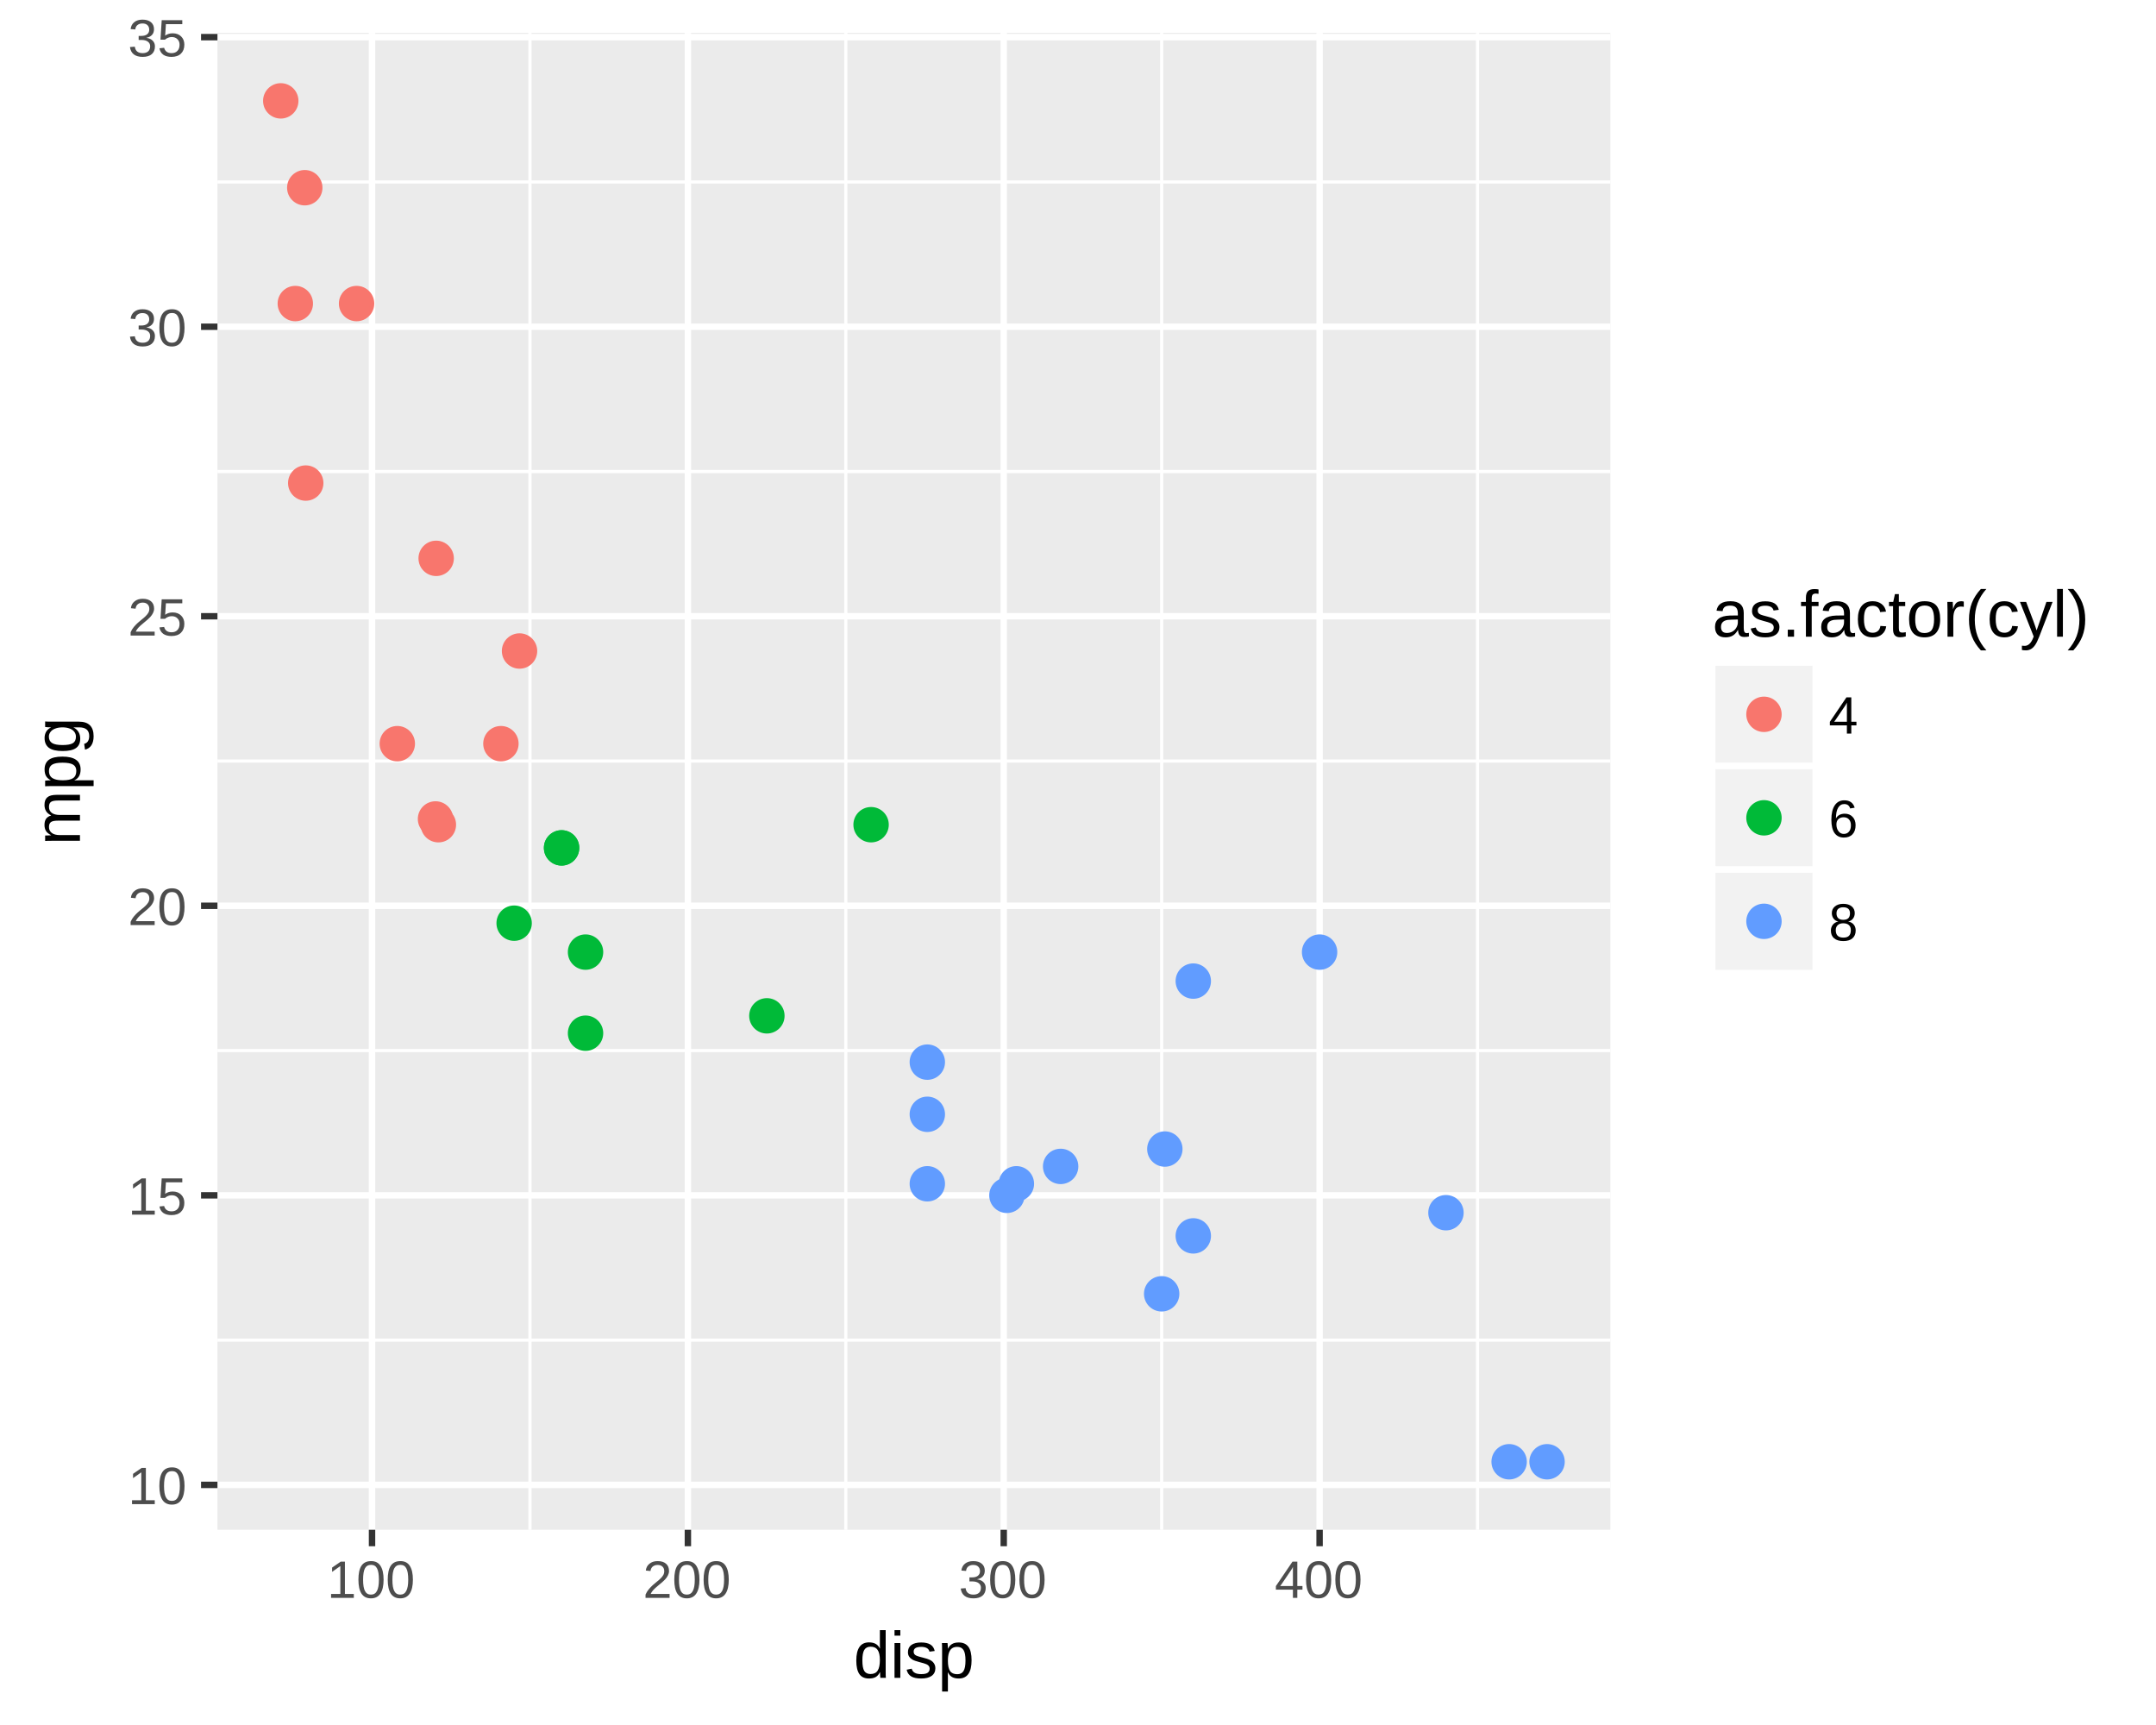
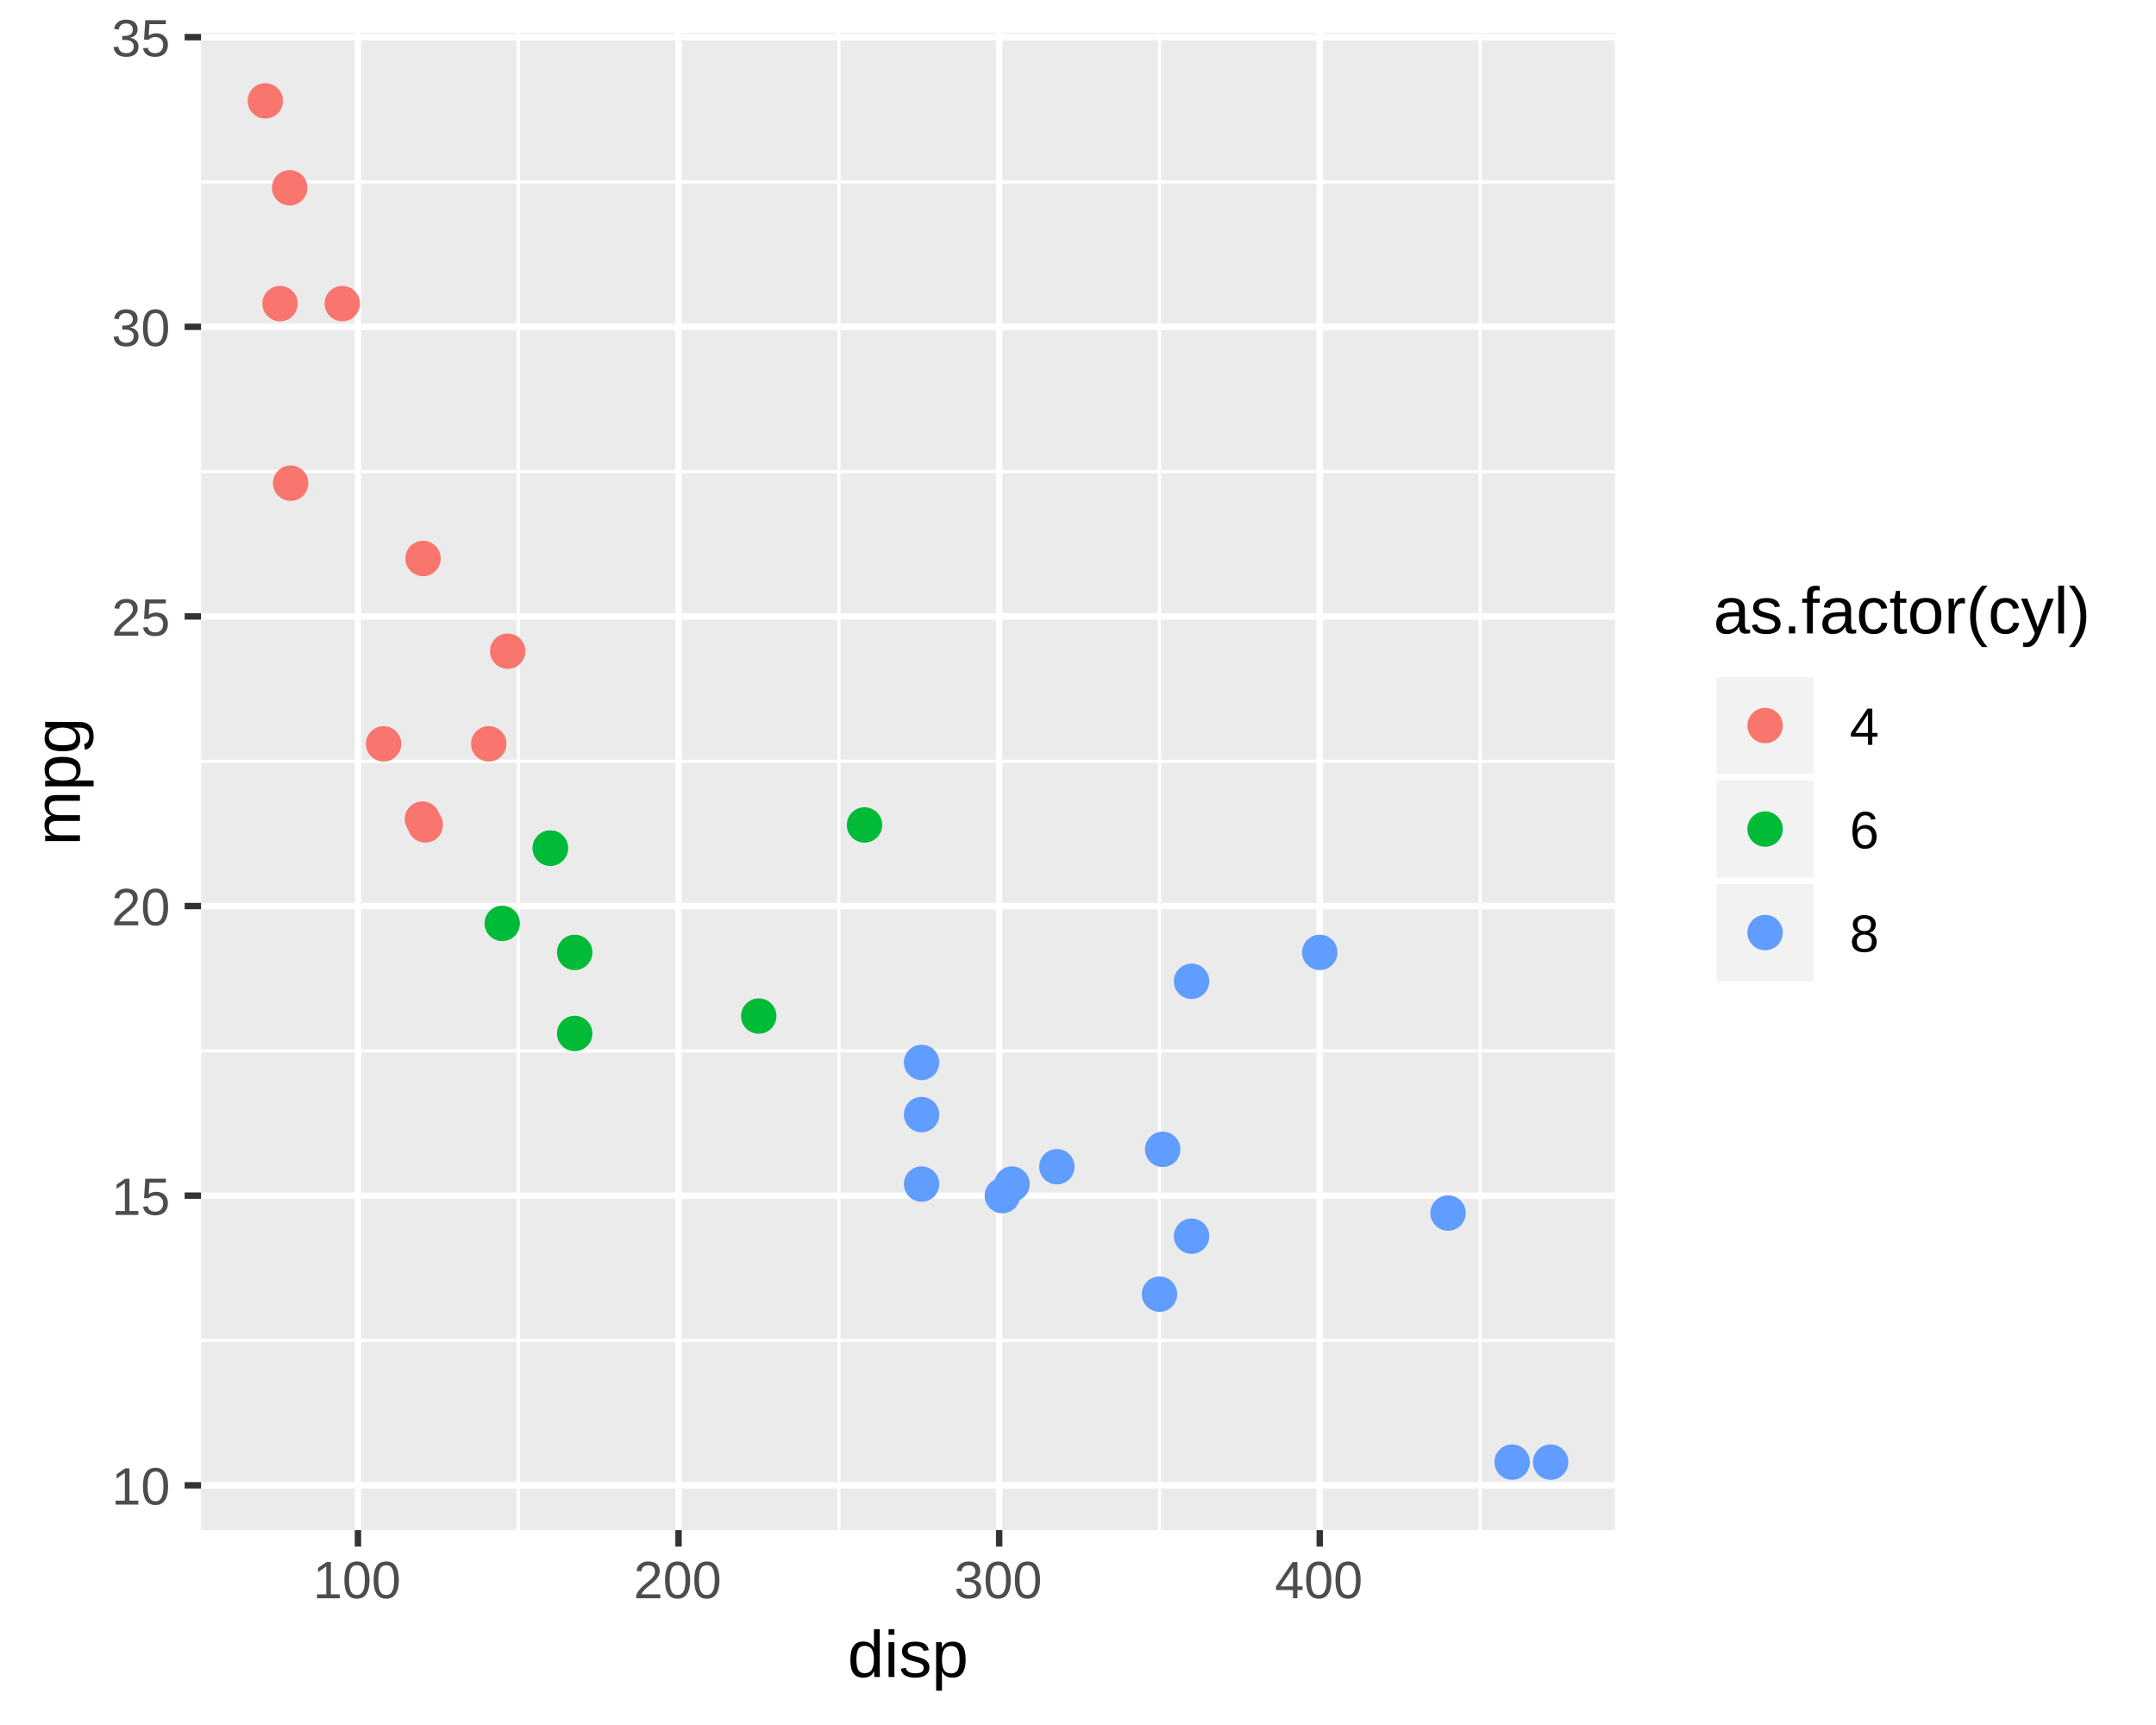
<svg xmlns="http://www.w3.org/2000/svg" viewBox="0 0 360.00 288.00">
  <defs>
    <style type="text/css">
    line, polyline, path, rect, circle {
      fill: none;
      stroke: #000000;
      stroke-linecap: round;
      stroke-linejoin: round;
      stroke-miterlimit: 10.00;
    }
  </style>
  </defs>
  <rect width="100%" height="100%" style="stroke: none; fill: #FFFFFF;" />
  <rect x="0.00" y="0.00" width="360.00" height="288.00" style="stroke-width: 1.07; stroke: #FFFFFF; fill: #FFFFFF;" />
  <defs>
-     <clipPath id="cpMzYuMzA3NHwyNjguODg5fDI1NS40MDZ8NS40Nzk0NQ==">
-       <rect x="36.31" y="5.48" width="232.58" height="249.93" />
+     <clipPath id="cpMzMuNTY3N3wyNjkuNjQ4fDI1NS40NzR8NS40Nzk0NQ==">
+       <rect x="33.57" y="5.48" width="236.08" height="249.99" />
    </clipPath>
  </defs>
-   <rect x="36.31" y="5.48" width="232.58" height="249.93" style="stroke-width: 1.07; stroke: none; fill: #EBEBEB;" clip-path="url(#cpMzYuMzA3NHwyNjguODg5fDI1NS40MDZ8NS40Nzk0NQ==)" />
-   <polyline points="36.31,223.74 268.89,223.74 " style="stroke-width: 0.53; stroke: #FFFFFF; stroke-linecap: butt;" clip-path="url(#cpMzYuMzA3NHwyNjguODg5fDI1NS40MDZ8NS40Nzk0NQ==)" />
-   <polyline points="36.31,175.40 268.89,175.40 " style="stroke-width: 0.53; stroke: #FFFFFF; stroke-linecap: butt;" clip-path="url(#cpMzYuMzA3NHwyNjguODg5fDI1NS40MDZ8NS40Nzk0NQ==)" />
-   <polyline points="36.31,127.06 268.89,127.06 " style="stroke-width: 0.53; stroke: #FFFFFF; stroke-linecap: butt;" clip-path="url(#cpMzYuMzA3NHwyNjguODg5fDI1NS40MDZ8NS40Nzk0NQ==)" />
-   <polyline points="36.31,78.72 268.89,78.72 " style="stroke-width: 0.53; stroke: #FFFFFF; stroke-linecap: butt;" clip-path="url(#cpMzYuMzA3NHwyNjguODg5fDI1NS40MDZ8NS40Nzk0NQ==)" />
-   <polyline points="36.31,30.38 268.89,30.38 " style="stroke-width: 0.53; stroke: #FFFFFF; stroke-linecap: butt;" clip-path="url(#cpMzYuMzA3NHwyNjguODg5fDI1NS40MDZ8NS40Nzk0NQ==)" />
-   <polyline points="88.49,255.41 88.49,5.48 " style="stroke-width: 0.53; stroke: #FFFFFF; stroke-linecap: butt;" clip-path="url(#cpMzYuMzA3NHwyNjguODg5fDI1NS40MDZ8NS40Nzk0NQ==)" />
-   <polyline points="141.23,255.41 141.23,5.48 " style="stroke-width: 0.53; stroke: #FFFFFF; stroke-linecap: butt;" clip-path="url(#cpMzYuMzA3NHwyNjguODg5fDI1NS40MDZ8NS40Nzk0NQ==)" />
-   <polyline points="193.97,255.41 193.97,5.48 " style="stroke-width: 0.53; stroke: #FFFFFF; stroke-linecap: butt;" clip-path="url(#cpMzYuMzA3NHwyNjguODg5fDI1NS40MDZ8NS40Nzk0NQ==)" />
-   <polyline points="246.71,255.41 246.71,5.48 " style="stroke-width: 0.53; stroke: #FFFFFF; stroke-linecap: butt;" clip-path="url(#cpMzYuMzA3NHwyNjguODg5fDI1NS40MDZ8NS40Nzk0NQ==)" />
-   <polyline points="36.31,247.91 268.89,247.91 " style="stroke-width: 1.07; stroke: #FFFFFF; stroke-linecap: butt;" clip-path="url(#cpMzYuMzA3NHwyNjguODg5fDI1NS40MDZ8NS40Nzk0NQ==)" />
-   <polyline points="36.31,199.57 268.89,199.57 " style="stroke-width: 1.07; stroke: #FFFFFF; stroke-linecap: butt;" clip-path="url(#cpMzYuMzA3NHwyNjguODg5fDI1NS40MDZ8NS40Nzk0NQ==)" />
-   <polyline points="36.31,151.23 268.89,151.23 " style="stroke-width: 1.07; stroke: #FFFFFF; stroke-linecap: butt;" clip-path="url(#cpMzYuMzA3NHwyNjguODg5fDI1NS40MDZ8NS40Nzk0NQ==)" />
-   <polyline points="36.31,102.89 268.89,102.89 " style="stroke-width: 1.07; stroke: #FFFFFF; stroke-linecap: butt;" clip-path="url(#cpMzYuMzA3NHwyNjguODg5fDI1NS40MDZ8NS40Nzk0NQ==)" />
-   <polyline points="36.31,54.55 268.89,54.55 " style="stroke-width: 1.07; stroke: #FFFFFF; stroke-linecap: butt;" clip-path="url(#cpMzYuMzA3NHwyNjguODg5fDI1NS40MDZ8NS40Nzk0NQ==)" />
-   <polyline points="36.31,6.20 268.89,6.20 " style="stroke-width: 1.07; stroke: #FFFFFF; stroke-linecap: butt;" clip-path="url(#cpMzYuMzA3NHwyNjguODg5fDI1NS40MDZ8NS40Nzk0NQ==)" />
-   <polyline points="62.12,255.41 62.12,5.48 " style="stroke-width: 1.07; stroke: #FFFFFF; stroke-linecap: butt;" clip-path="url(#cpMzYuMzA3NHwyNjguODg5fDI1NS40MDZ8NS40Nzk0NQ==)" />
-   <polyline points="114.86,255.41 114.86,5.48 " style="stroke-width: 1.07; stroke: #FFFFFF; stroke-linecap: butt;" clip-path="url(#cpMzYuMzA3NHwyNjguODg5fDI1NS40MDZ8NS40Nzk0NQ==)" />
-   <polyline points="167.60,255.41 167.60,5.48 " style="stroke-width: 1.07; stroke: #FFFFFF; stroke-linecap: butt;" clip-path="url(#cpMzYuMzA3NHwyNjguODg5fDI1NS40MDZ8NS40Nzk0NQ==)" />
-   <polyline points="220.34,255.41 220.34,5.48 " style="stroke-width: 1.07; stroke: #FFFFFF; stroke-linecap: butt;" clip-path="url(#cpMzYuMzA3NHwyNjguODg5fDI1NS40MDZ8NS40Nzk0NQ==)" />
-   <circle cx="93.77" cy="141.56" r="1.95pt" style="stroke-width: 0.71; stroke: #00BA38; fill: #00BA38;" clip-path="url(#cpMzYuMzA3NHwyNjguODg5fDI1NS40MDZ8NS40Nzk0NQ==)" />
-   <circle cx="93.77" cy="141.56" r="1.95pt" style="stroke-width: 0.71; stroke: #00BA38; fill: #00BA38;" clip-path="url(#cpMzYuMzA3NHwyNjguODg5fDI1NS40MDZ8NS40Nzk0NQ==)" />
-   <circle cx="66.34" cy="124.16" r="1.95pt" style="stroke-width: 0.71; stroke: #F8766D; fill: #F8766D;" clip-path="url(#cpMzYuMzA3NHwyNjguODg5fDI1NS40MDZ8NS40Nzk0NQ==)" />
-   <circle cx="145.45" cy="137.69" r="1.95pt" style="stroke-width: 0.71; stroke: #00BA38; fill: #00BA38;" clip-path="url(#cpMzYuMzA3NHwyNjguODg5fDI1NS40MDZ8NS40Nzk0NQ==)" />
-   <circle cx="199.25" cy="163.80" r="1.95pt" style="stroke-width: 0.71; stroke: #619CFF; fill: #619CFF;" clip-path="url(#cpMzYuMzA3NHwyNjguODg5fDI1NS40MDZ8NS40Nzk0NQ==)" />
-   <circle cx="128.05" cy="169.60" r="1.95pt" style="stroke-width: 0.71; stroke: #00BA38; fill: #00BA38;" clip-path="url(#cpMzYuMzA3NHwyNjguODg5fDI1NS40MDZ8NS40Nzk0NQ==)" />
-   <circle cx="199.25" cy="206.34" r="1.95pt" style="stroke-width: 0.71; stroke: #619CFF; fill: #619CFF;" clip-path="url(#cpMzYuMzA3NHwyNjguODg5fDI1NS40MDZ8NS40Nzk0NQ==)" />
-   <circle cx="86.75" cy="108.69" r="1.95pt" style="stroke-width: 0.71; stroke: #F8766D; fill: #F8766D;" clip-path="url(#cpMzYuMzA3NHwyNjguODg5fDI1NS40MDZ8NS40Nzk0NQ==)" />
-   <circle cx="83.64" cy="124.16" r="1.95pt" style="stroke-width: 0.71; stroke: #F8766D; fill: #F8766D;" clip-path="url(#cpMzYuMzA3NHwyNjguODg5fDI1NS40MDZ8NS40Nzk0NQ==)" />
-   <circle cx="97.77" cy="158.96" r="1.95pt" style="stroke-width: 0.71; stroke: #00BA38; fill: #00BA38;" clip-path="url(#cpMzYuMzA3NHwyNjguODg5fDI1NS40MDZ8NS40Nzk0NQ==)" />
-   <circle cx="97.77" cy="172.50" r="1.95pt" style="stroke-width: 0.71; stroke: #00BA38; fill: #00BA38;" clip-path="url(#cpMzYuMzA3NHwyNjguODg5fDI1NS40MDZ8NS40Nzk0NQ==)" />
-   <circle cx="154.84" cy="186.04" r="1.95pt" style="stroke-width: 0.71; stroke: #619CFF; fill: #619CFF;" clip-path="url(#cpMzYuMzA3NHwyNjguODg5fDI1NS40MDZ8NS40Nzk0NQ==)" />
-   <circle cx="154.84" cy="177.33" r="1.95pt" style="stroke-width: 0.71; stroke: #619CFF; fill: #619CFF;" clip-path="url(#cpMzYuMzA3NHwyNjguODg5fDI1NS40MDZ8NS40Nzk0NQ==)" />
-   <circle cx="154.84" cy="197.64" r="1.95pt" style="stroke-width: 0.71; stroke: #619CFF; fill: #619CFF;" clip-path="url(#cpMzYuMzA3NHwyNjguODg5fDI1NS40MDZ8NS40Nzk0NQ==)" />
-   <circle cx="258.32" cy="244.05" r="1.95pt" style="stroke-width: 0.71; stroke: #619CFF; fill: #619CFF;" clip-path="url(#cpMzYuMzA3NHwyNjguODg5fDI1NS40MDZ8NS40Nzk0NQ==)" />
-   <circle cx="251.99" cy="244.05" r="1.95pt" style="stroke-width: 0.71; stroke: #619CFF; fill: #619CFF;" clip-path="url(#cpMzYuMzA3NHwyNjguODg5fDI1NS40MDZ8NS40Nzk0NQ==)" />
-   <circle cx="241.44" cy="202.47" r="1.95pt" style="stroke-width: 0.71; stroke: #619CFF; fill: #619CFF;" clip-path="url(#cpMzYuMzA3NHwyNjguODg5fDI1NS40MDZ8NS40Nzk0NQ==)" />
-   <circle cx="50.89" cy="31.34" r="1.95pt" style="stroke-width: 0.71; stroke: #F8766D; fill: #F8766D;" clip-path="url(#cpMzYuMzA3NHwyNjguODg5fDI1NS40MDZ8NS40Nzk0NQ==)" />
-   <circle cx="49.31" cy="50.68" r="1.95pt" style="stroke-width: 0.71; stroke: #F8766D; fill: #F8766D;" clip-path="url(#cpMzYuMzA3NHwyNjguODg5fDI1NS40MDZ8NS40Nzk0NQ==)" />
-   <circle cx="46.88" cy="16.84" r="1.95pt" style="stroke-width: 0.71; stroke: #F8766D; fill: #F8766D;" clip-path="url(#cpMzYuMzA3NHwyNjguODg5fDI1NS40MDZ8NS40Nzk0NQ==)" />
-   <circle cx="72.72" cy="136.73" r="1.95pt" style="stroke-width: 0.71; stroke: #F8766D; fill: #F8766D;" clip-path="url(#cpMzYuMzA3NHwyNjguODg5fDI1NS40MDZ8NS40Nzk0NQ==)" />
-   <circle cx="177.10" cy="194.74" r="1.95pt" style="stroke-width: 0.71; stroke: #619CFF; fill: #619CFF;" clip-path="url(#cpMzYuMzA3NHwyNjguODg5fDI1NS40MDZ8NS40Nzk0NQ==)" />
-   <circle cx="169.71" cy="197.64" r="1.95pt" style="stroke-width: 0.71; stroke: #619CFF; fill: #619CFF;" clip-path="url(#cpMzYuMzA3NHwyNjguODg5fDI1NS40MDZ8NS40Nzk0NQ==)" />
-   <circle cx="193.97" cy="216.01" r="1.95pt" style="stroke-width: 0.71; stroke: #619CFF; fill: #619CFF;" clip-path="url(#cpMzYuMzA3NHwyNjguODg5fDI1NS40MDZ8NS40Nzk0NQ==)" />
-   <circle cx="220.34" cy="158.96" r="1.95pt" style="stroke-width: 0.71; stroke: #619CFF; fill: #619CFF;" clip-path="url(#cpMzYuMzA3NHwyNjguODg5fDI1NS40MDZ8NS40Nzk0NQ==)" />
-   <circle cx="51.05" cy="80.65" r="1.95pt" style="stroke-width: 0.71; stroke: #F8766D; fill: #F8766D;" clip-path="url(#cpMzYuMzA3NHwyNjguODg5fDI1NS40MDZ8NS40Nzk0NQ==)" />
-   <circle cx="72.83" cy="93.22" r="1.95pt" style="stroke-width: 0.71; stroke: #F8766D; fill: #F8766D;" clip-path="url(#cpMzYuMzA3NHwyNjguODg5fDI1NS40MDZ8NS40Nzk0NQ==)" />
-   <circle cx="59.54" cy="50.68" r="1.95pt" style="stroke-width: 0.71; stroke: #F8766D; fill: #F8766D;" clip-path="url(#cpMzYuMzA3NHwyNjguODg5fDI1NS40MDZ8NS40Nzk0NQ==)" />
-   <circle cx="194.50" cy="191.84" r="1.95pt" style="stroke-width: 0.71; stroke: #619CFF; fill: #619CFF;" clip-path="url(#cpMzYuMzA3NHwyNjguODg5fDI1NS40MDZ8NS40Nzk0NQ==)" />
-   <circle cx="85.85" cy="154.13" r="1.95pt" style="stroke-width: 0.71; stroke: #00BA38; fill: #00BA38;" clip-path="url(#cpMzYuMzA3NHwyNjguODg5fDI1NS40MDZ8NS40Nzk0NQ==)" />
-   <circle cx="168.13" cy="199.57" r="1.95pt" style="stroke-width: 0.71; stroke: #619CFF; fill: #619CFF;" clip-path="url(#cpMzYuMzA3NHwyNjguODg5fDI1NS40MDZ8NS40Nzk0NQ==)" />
-   <circle cx="73.20" cy="137.69" r="1.95pt" style="stroke-width: 0.71; stroke: #F8766D; fill: #F8766D;" clip-path="url(#cpMzYuMzA3NHwyNjguODg5fDI1NS40MDZ8NS40Nzk0NQ==)" />
+   <rect x="33.57" y="5.48" width="236.08" height="249.99" style="stroke-width: 1.07; stroke: none; fill: #EBEBEB;" clip-path="url(#cpMzMuNTY3N3wyNjkuNjQ4fDI1NS40NzR8NS40Nzk0NQ==)" />
+   <polyline points="33.57,223.80 269.65,223.80 " style="stroke-width: 0.53; stroke: #FFFFFF; stroke-linecap: butt;" clip-path="url(#cpMzMuNTY3N3wyNjkuNjQ4fDI1NS40NzR8NS40Nzk0NQ==)" />
+   <polyline points="33.57,175.45 269.65,175.45 " style="stroke-width: 0.53; stroke: #FFFFFF; stroke-linecap: butt;" clip-path="url(#cpMzMuNTY3N3wyNjkuNjQ4fDI1NS40NzR8NS40Nzk0NQ==)" />
+   <polyline points="33.57,127.09 269.65,127.09 " style="stroke-width: 0.53; stroke: #FFFFFF; stroke-linecap: butt;" clip-path="url(#cpMzMuNTY3N3wyNjkuNjQ4fDI1NS40NzR8NS40Nzk0NQ==)" />
+   <polyline points="33.57,78.74 269.65,78.74 " style="stroke-width: 0.53; stroke: #FFFFFF; stroke-linecap: butt;" clip-path="url(#cpMzMuNTY3N3wyNjkuNjQ4fDI1NS40NzR8NS40Nzk0NQ==)" />
+   <polyline points="33.57,30.38 269.65,30.38 " style="stroke-width: 0.53; stroke: #FFFFFF; stroke-linecap: butt;" clip-path="url(#cpMzMuNTY3N3wyNjkuNjQ4fDI1NS40NzR8NS40Nzk0NQ==)" />
+   <polyline points="86.54,255.47 86.54,5.48 " style="stroke-width: 0.53; stroke: #FFFFFF; stroke-linecap: butt;" clip-path="url(#cpMzMuNTY3N3wyNjkuNjQ4fDI1NS40NzR8NS40Nzk0NQ==)" />
+   <polyline points="140.07,255.47 140.07,5.48 " style="stroke-width: 0.53; stroke: #FFFFFF; stroke-linecap: butt;" clip-path="url(#cpMzMuNTY3N3wyNjkuNjQ4fDI1NS40NzR8NS40Nzk0NQ==)" />
+   <polyline points="193.61,255.47 193.61,5.48 " style="stroke-width: 0.53; stroke: #FFFFFF; stroke-linecap: butt;" clip-path="url(#cpMzMuNTY3N3wyNjkuNjQ4fDI1NS40NzR8NS40Nzk0NQ==)" />
+   <polyline points="247.14,255.47 247.14,5.48 " style="stroke-width: 0.53; stroke: #FFFFFF; stroke-linecap: butt;" clip-path="url(#cpMzMuNTY3N3wyNjkuNjQ4fDI1NS40NzR8NS40Nzk0NQ==)" />
+   <polyline points="33.57,247.98 269.65,247.98 " style="stroke-width: 1.07; stroke: #FFFFFF; stroke-linecap: butt;" clip-path="url(#cpMzMuNTY3N3wyNjkuNjQ4fDI1NS40NzR8NS40Nzk0NQ==)" />
+   <polyline points="33.57,199.62 269.65,199.62 " style="stroke-width: 1.07; stroke: #FFFFFF; stroke-linecap: butt;" clip-path="url(#cpMzMuNTY3N3wyNjkuNjQ4fDI1NS40NzR8NS40Nzk0NQ==)" />
+   <polyline points="33.57,151.27 269.65,151.27 " style="stroke-width: 1.07; stroke: #FFFFFF; stroke-linecap: butt;" clip-path="url(#cpMzMuNTY3N3wyNjkuNjQ4fDI1NS40NzR8NS40Nzk0NQ==)" />
+   <polyline points="33.57,102.91 269.65,102.91 " style="stroke-width: 1.07; stroke: #FFFFFF; stroke-linecap: butt;" clip-path="url(#cpMzMuNTY3N3wyNjkuNjQ4fDI1NS40NzR8NS40Nzk0NQ==)" />
+   <polyline points="33.57,54.56 269.65,54.56 " style="stroke-width: 1.07; stroke: #FFFFFF; stroke-linecap: butt;" clip-path="url(#cpMzMuNTY3N3wyNjkuNjQ4fDI1NS40NzR8NS40Nzk0NQ==)" />
+   <polyline points="33.57,6.20 269.65,6.20 " style="stroke-width: 1.07; stroke: #FFFFFF; stroke-linecap: butt;" clip-path="url(#cpMzMuNTY3N3wyNjkuNjQ4fDI1NS40NzR8NS40Nzk0NQ==)" />
+   <polyline points="59.77,255.47 59.77,5.48 " style="stroke-width: 1.07; stroke: #FFFFFF; stroke-linecap: butt;" clip-path="url(#cpMzMuNTY3N3wyNjkuNjQ4fDI1NS40NzR8NS40Nzk0NQ==)" />
+   <polyline points="113.30,255.47 113.30,5.48 " style="stroke-width: 1.07; stroke: #FFFFFF; stroke-linecap: butt;" clip-path="url(#cpMzMuNTY3N3wyNjkuNjQ4fDI1NS40NzR8NS40Nzk0NQ==)" />
+   <polyline points="166.84,255.47 166.84,5.48 " style="stroke-width: 1.07; stroke: #FFFFFF; stroke-linecap: butt;" clip-path="url(#cpMzMuNTY3N3wyNjkuNjQ4fDI1NS40NzR8NS40Nzk0NQ==)" />
+   <polyline points="220.37,255.47 220.37,5.48 " style="stroke-width: 1.07; stroke: #FFFFFF; stroke-linecap: butt;" clip-path="url(#cpMzMuNTY3N3wyNjkuNjQ4fDI1NS40NzR8NS40Nzk0NQ==)" />
+   <circle cx="91.89" cy="141.60" r="1.95pt" style="stroke-width: 0.71; stroke: #00BA38; fill: #00BA38;" clip-path="url(#cpMzMuNTY3N3wyNjkuNjQ4fDI1NS40NzR8NS40Nzk0NQ==)" />
+   <circle cx="91.89" cy="141.60" r="1.95pt" style="stroke-width: 0.71; stroke: #00BA38; fill: #00BA38;" clip-path="url(#cpMzMuNTY3N3wyNjkuNjQ4fDI1NS40NzR8NS40Nzk0NQ==)" />
+   <circle cx="64.05" cy="124.19" r="1.95pt" style="stroke-width: 0.71; stroke: #F8766D; fill: #F8766D;" clip-path="url(#cpMzMuNTY3N3wyNjkuNjQ4fDI1NS40NzR8NS40Nzk0NQ==)" />
+   <circle cx="144.35" cy="137.73" r="1.95pt" style="stroke-width: 0.71; stroke: #00BA38; fill: #00BA38;" clip-path="url(#cpMzMuNTY3N3wyNjkuNjQ4fDI1NS40NzR8NS40Nzk0NQ==)" />
+   <circle cx="198.96" cy="163.84" r="1.95pt" style="stroke-width: 0.71; stroke: #619CFF; fill: #619CFF;" clip-path="url(#cpMzMuNTY3N3wyNjkuNjQ4fDI1NS40NzR8NS40Nzk0NQ==)" />
+   <circle cx="126.69" cy="169.64" r="1.95pt" style="stroke-width: 0.71; stroke: #00BA38; fill: #00BA38;" clip-path="url(#cpMzMuNTY3N3wyNjkuNjQ4fDI1NS40NzR8NS40Nzk0NQ==)" />
+   <circle cx="198.96" cy="206.39" r="1.95pt" style="stroke-width: 0.71; stroke: #619CFF; fill: #619CFF;" clip-path="url(#cpMzMuNTY3N3wyNjkuNjQ4fDI1NS40NzR8NS40Nzk0NQ==)" />
+   <circle cx="84.77" cy="108.72" r="1.95pt" style="stroke-width: 0.71; stroke: #F8766D; fill: #F8766D;" clip-path="url(#cpMzMuNTY3N3wyNjkuNjQ4fDI1NS40NzR8NS40Nzk0NQ==)" />
+   <circle cx="81.61" cy="124.19" r="1.95pt" style="stroke-width: 0.71; stroke: #F8766D; fill: #F8766D;" clip-path="url(#cpMzMuNTY3N3wyNjkuNjQ4fDI1NS40NzR8NS40Nzk0NQ==)" />
+   <circle cx="95.96" cy="159.01" r="1.95pt" style="stroke-width: 0.71; stroke: #00BA38; fill: #00BA38;" clip-path="url(#cpMzMuNTY3N3wyNjkuNjQ4fDI1NS40NzR8NS40Nzk0NQ==)" />
+   <circle cx="95.96" cy="172.55" r="1.95pt" style="stroke-width: 0.71; stroke: #00BA38; fill: #00BA38;" clip-path="url(#cpMzMuNTY3N3wyNjkuNjQ4fDI1NS40NzR8NS40Nzk0NQ==)" />
+   <circle cx="153.88" cy="186.09" r="1.95pt" style="stroke-width: 0.71; stroke: #619CFF; fill: #619CFF;" clip-path="url(#cpMzMuNTY3N3wyNjkuNjQ4fDI1NS40NzR8NS40Nzk0NQ==)" />
+   <circle cx="153.88" cy="177.38" r="1.95pt" style="stroke-width: 0.71; stroke: #619CFF; fill: #619CFF;" clip-path="url(#cpMzMuNTY3N3wyNjkuNjQ4fDI1NS40NzR8NS40Nzk0NQ==)" />
+   <circle cx="153.88" cy="197.69" r="1.95pt" style="stroke-width: 0.71; stroke: #619CFF; fill: #619CFF;" clip-path="url(#cpMzMuNTY3N3wyNjkuNjQ4fDI1NS40NzR8NS40Nzk0NQ==)" />
+   <circle cx="258.92" cy="244.11" r="1.95pt" style="stroke-width: 0.71; stroke: #619CFF; fill: #619CFF;" clip-path="url(#cpMzMuNTY3N3wyNjkuNjQ4fDI1NS40NzR8NS40Nzk0NQ==)" />
+   <circle cx="252.49" cy="244.11" r="1.95pt" style="stroke-width: 0.71; stroke: #619CFF; fill: #619CFF;" clip-path="url(#cpMzMuNTY3N3wyNjkuNjQ4fDI1NS40NzR8NS40Nzk0NQ==)" />
+   <circle cx="241.79" cy="202.53" r="1.95pt" style="stroke-width: 0.71; stroke: #619CFF; fill: #619CFF;" clip-path="url(#cpMzMuNTY3N3wyNjkuNjQ4fDI1NS40NzR8NS40Nzk0NQ==)" />
+   <circle cx="48.37" cy="31.35" r="1.95pt" style="stroke-width: 0.71; stroke: #F8766D; fill: #F8766D;" clip-path="url(#cpMzMuNTY3N3wyNjkuNjQ4fDI1NS40NzR8NS40Nzk0NQ==)" />
+   <circle cx="46.76" cy="50.69" r="1.95pt" style="stroke-width: 0.71; stroke: #F8766D; fill: #F8766D;" clip-path="url(#cpMzMuNTY3N3wyNjkuNjQ4fDI1NS40NzR8NS40Nzk0NQ==)" />
+   <circle cx="44.30" cy="16.84" r="1.95pt" style="stroke-width: 0.71; stroke: #F8766D; fill: #F8766D;" clip-path="url(#cpMzMuNTY3N3wyNjkuNjQ4fDI1NS40NzR8NS40Nzk0NQ==)" />
+   <circle cx="70.53" cy="136.76" r="1.95pt" style="stroke-width: 0.71; stroke: #F8766D; fill: #F8766D;" clip-path="url(#cpMzMuNTY3N3wyNjkuNjQ4fDI1NS40NzR8NS40Nzk0NQ==)" />
+   <circle cx="176.47" cy="194.79" r="1.95pt" style="stroke-width: 0.71; stroke: #619CFF; fill: #619CFF;" clip-path="url(#cpMzMuNTY3N3wyNjkuNjQ4fDI1NS40NzR8NS40Nzk0NQ==)" />
+   <circle cx="168.98" cy="197.69" r="1.95pt" style="stroke-width: 0.71; stroke: #619CFF; fill: #619CFF;" clip-path="url(#cpMzMuNTY3N3wyNjkuNjQ4fDI1NS40NzR8NS40Nzk0NQ==)" />
+   <circle cx="193.61" cy="216.07" r="1.95pt" style="stroke-width: 0.71; stroke: #619CFF; fill: #619CFF;" clip-path="url(#cpMzMuNTY3N3wyNjkuNjQ4fDI1NS40NzR8NS40Nzk0NQ==)" />
+   <circle cx="220.37" cy="159.01" r="1.95pt" style="stroke-width: 0.71; stroke: #619CFF; fill: #619CFF;" clip-path="url(#cpMzMuNTY3N3wyNjkuNjQ4fDI1NS40NzR8NS40Nzk0NQ==)" />
+   <circle cx="48.53" cy="80.67" r="1.95pt" style="stroke-width: 0.71; stroke: #F8766D; fill: #F8766D;" clip-path="url(#cpMzMuNTY3N3wyNjkuNjQ4fDI1NS40NzR8NS40Nzk0NQ==)" />
+   <circle cx="70.64" cy="93.24" r="1.95pt" style="stroke-width: 0.71; stroke: #F8766D; fill: #F8766D;" clip-path="url(#cpMzMuNTY3N3wyNjkuNjQ4fDI1NS40NzR8NS40Nzk0NQ==)" />
+   <circle cx="57.15" cy="50.69" r="1.95pt" style="stroke-width: 0.71; stroke: #F8766D; fill: #F8766D;" clip-path="url(#cpMzMuNTY3N3wyNjkuNjQ4fDI1NS40NzR8NS40Nzk0NQ==)" />
+   <circle cx="194.14" cy="191.89" r="1.95pt" style="stroke-width: 0.71; stroke: #619CFF; fill: #619CFF;" clip-path="url(#cpMzMuNTY3N3wyNjkuNjQ4fDI1NS40NzR8NS40Nzk0NQ==)" />
+   <circle cx="83.86" cy="154.17" r="1.95pt" style="stroke-width: 0.71; stroke: #00BA38; fill: #00BA38;" clip-path="url(#cpMzMuNTY3N3wyNjkuNjQ4fDI1NS40NzR8NS40Nzk0NQ==)" />
+   <circle cx="167.37" cy="199.62" r="1.95pt" style="stroke-width: 0.71; stroke: #619CFF; fill: #619CFF;" clip-path="url(#cpMzMuNTY3N3wyNjkuNjQ4fDI1NS40NzR8NS40Nzk0NQ==)" />
+   <circle cx="71.01" cy="137.73" r="1.95pt" style="stroke-width: 0.71; stroke: #F8766D; fill: #F8766D;" clip-path="url(#cpMzMuNTY3N3wyNjkuNjQ4fDI1NS40NzR8NS40Nzk0NQ==)" />
  <defs>
    <clipPath id="cpMHwzNjB8Mjg4fDA=">
      <rect x="0.00" y="0.00" width="360.00" height="288.00" />
    </clipPath>
  </defs>
  <g clip-path="url(#cpMHwzNjB8Mjg4fDA=)">
-     <text x="21.37" y="251.13" style="font-size: 8.80px; fill: #4D4D4D; font-family: Arial;" textLength="10.01px" lengthAdjust="spacingAndGlyphs">10</text>
+     <text x="18.63" y="251.20" style="font-size: 8.80px; fill: #4D4D4D; font-family: Arial;" textLength="10.01px" lengthAdjust="spacingAndGlyphs">10</text>
  </g>
  <g clip-path="url(#cpMHwzNjB8Mjg4fDA=)">
-     <text x="21.37" y="202.79" style="font-size: 8.80px; fill: #4D4D4D; font-family: Arial;" textLength="10.01px" lengthAdjust="spacingAndGlyphs">15</text>
+     <text x="18.63" y="202.84" style="font-size: 8.80px; fill: #4D4D4D; font-family: Arial;" textLength="10.01px" lengthAdjust="spacingAndGlyphs">15</text>
  </g>
  <g clip-path="url(#cpMHwzNjB8Mjg4fDA=)">
-     <text x="21.37" y="154.45" style="font-size: 8.80px; fill: #4D4D4D; font-family: Arial;" textLength="10.01px" lengthAdjust="spacingAndGlyphs">20</text>
+     <text x="18.63" y="154.49" style="font-size: 8.80px; fill: #4D4D4D; font-family: Arial;" textLength="10.01px" lengthAdjust="spacingAndGlyphs">20</text>
  </g>
  <g clip-path="url(#cpMHwzNjB8Mjg4fDA=)">
-     <text x="21.37" y="106.11" style="font-size: 8.80px; fill: #4D4D4D; font-family: Arial;" textLength="10.01px" lengthAdjust="spacingAndGlyphs">25</text>
+     <text x="18.63" y="106.13" style="font-size: 8.80px; fill: #4D4D4D; font-family: Arial;" textLength="10.01px" lengthAdjust="spacingAndGlyphs">25</text>
  </g>
  <g clip-path="url(#cpMHwzNjB8Mjg4fDA=)">
-     <text x="21.37" y="57.77" style="font-size: 8.80px; fill: #4D4D4D; font-family: Arial;" textLength="10.01px" lengthAdjust="spacingAndGlyphs">30</text>
+     <text x="18.63" y="57.78" style="font-size: 8.80px; fill: #4D4D4D; font-family: Arial;" textLength="10.01px" lengthAdjust="spacingAndGlyphs">30</text>
  </g>
  <g clip-path="url(#cpMHwzNjB8Mjg4fDA=)">
-     <text x="21.37" y="9.42" style="font-size: 8.80px; fill: #4D4D4D; font-family: Arial;" textLength="10.01px" lengthAdjust="spacingAndGlyphs">35</text>
+     <text x="18.63" y="9.42" style="font-size: 8.80px; fill: #4D4D4D; font-family: Arial;" textLength="10.01px" lengthAdjust="spacingAndGlyphs">35</text>
  </g>
-   <polyline points="33.57,247.91 36.31,247.91 " style="stroke-width: 1.07; stroke: #333333; stroke-linecap: butt;" clip-path="url(#cpMHwzNjB8Mjg4fDA=)" />
-   <polyline points="33.57,199.57 36.31,199.57 " style="stroke-width: 1.07; stroke: #333333; stroke-linecap: butt;" clip-path="url(#cpMHwzNjB8Mjg4fDA=)" />
-   <polyline points="33.57,151.23 36.31,151.23 " style="stroke-width: 1.07; stroke: #333333; stroke-linecap: butt;" clip-path="url(#cpMHwzNjB8Mjg4fDA=)" />
-   <polyline points="33.57,102.89 36.31,102.89 " style="stroke-width: 1.07; stroke: #333333; stroke-linecap: butt;" clip-path="url(#cpMHwzNjB8Mjg4fDA=)" />
-   <polyline points="33.57,54.55 36.31,54.55 " style="stroke-width: 1.07; stroke: #333333; stroke-linecap: butt;" clip-path="url(#cpMHwzNjB8Mjg4fDA=)" />
-   <polyline points="33.57,6.20 36.31,6.20 " style="stroke-width: 1.07; stroke: #333333; stroke-linecap: butt;" clip-path="url(#cpMHwzNjB8Mjg4fDA=)" />
-   <polyline points="62.12,258.15 62.12,255.41 " style="stroke-width: 1.07; stroke: #333333; stroke-linecap: butt;" clip-path="url(#cpMHwzNjB8Mjg4fDA=)" />
-   <polyline points="114.86,258.15 114.86,255.41 " style="stroke-width: 1.07; stroke: #333333; stroke-linecap: butt;" clip-path="url(#cpMHwzNjB8Mjg4fDA=)" />
-   <polyline points="167.60,258.15 167.60,255.41 " style="stroke-width: 1.07; stroke: #333333; stroke-linecap: butt;" clip-path="url(#cpMHwzNjB8Mjg4fDA=)" />
-   <polyline points="220.34,258.15 220.34,255.41 " style="stroke-width: 1.07; stroke: #333333; stroke-linecap: butt;" clip-path="url(#cpMHwzNjB8Mjg4fDA=)" />
+   <polyline points="30.83,247.98 33.57,247.98 " style="stroke-width: 1.07; stroke: #333333; stroke-linecap: butt;" clip-path="url(#cpMHwzNjB8Mjg4fDA=)" />
+   <polyline points="30.83,199.62 33.57,199.62 " style="stroke-width: 1.07; stroke: #333333; stroke-linecap: butt;" clip-path="url(#cpMHwzNjB8Mjg4fDA=)" />
+   <polyline points="30.83,151.27 33.57,151.27 " style="stroke-width: 1.07; stroke: #333333; stroke-linecap: butt;" clip-path="url(#cpMHwzNjB8Mjg4fDA=)" />
+   <polyline points="30.83,102.91 33.57,102.91 " style="stroke-width: 1.07; stroke: #333333; stroke-linecap: butt;" clip-path="url(#cpMHwzNjB8Mjg4fDA=)" />
+   <polyline points="30.83,54.56 33.57,54.56 " style="stroke-width: 1.07; stroke: #333333; stroke-linecap: butt;" clip-path="url(#cpMHwzNjB8Mjg4fDA=)" />
+   <polyline points="30.83,6.20 33.57,6.20 " style="stroke-width: 1.07; stroke: #333333; stroke-linecap: butt;" clip-path="url(#cpMHwzNjB8Mjg4fDA=)" />
+   <polyline points="59.77,258.21 59.77,255.47 " style="stroke-width: 1.07; stroke: #333333; stroke-linecap: butt;" clip-path="url(#cpMHwzNjB8Mjg4fDA=)" />
+   <polyline points="113.30,258.21 113.30,255.47 " style="stroke-width: 1.07; stroke: #333333; stroke-linecap: butt;" clip-path="url(#cpMHwzNjB8Mjg4fDA=)" />
+   <polyline points="166.84,258.21 166.84,255.47 " style="stroke-width: 1.07; stroke: #333333; stroke-linecap: butt;" clip-path="url(#cpMHwzNjB8Mjg4fDA=)" />
+   <polyline points="220.37,258.21 220.37,255.47 " style="stroke-width: 1.07; stroke: #333333; stroke-linecap: butt;" clip-path="url(#cpMHwzNjB8Mjg4fDA=)" />
  <g clip-path="url(#cpMHwzNjB8Mjg4fDA=)">
-     <text x="54.61" y="266.78" style="font-size: 8.80px; fill: #4D4D4D; font-family: Arial;" textLength="15.02px" lengthAdjust="spacingAndGlyphs">100</text>
+     <text x="52.26" y="266.84" style="font-size: 8.80px; fill: #4D4D4D; font-family: Arial;" textLength="15.02px" lengthAdjust="spacingAndGlyphs">100</text>
  </g>
  <g clip-path="url(#cpMHwzNjB8Mjg4fDA=)">
-     <text x="107.35" y="266.78" style="font-size: 8.80px; fill: #4D4D4D; font-family: Arial;" textLength="15.02px" lengthAdjust="spacingAndGlyphs">200</text>
+     <text x="105.80" y="266.84" style="font-size: 8.80px; fill: #4D4D4D; font-family: Arial;" textLength="15.02px" lengthAdjust="spacingAndGlyphs">200</text>
  </g>
  <g clip-path="url(#cpMHwzNjB8Mjg4fDA=)">
-     <text x="160.09" y="266.78" style="font-size: 8.80px; fill: #4D4D4D; font-family: Arial;" textLength="15.02px" lengthAdjust="spacingAndGlyphs">300</text>
+     <text x="159.33" y="266.84" style="font-size: 8.80px; fill: #4D4D4D; font-family: Arial;" textLength="15.02px" lengthAdjust="spacingAndGlyphs">300</text>
  </g>
  <g clip-path="url(#cpMHwzNjB8Mjg4fDA=)">
-     <text x="212.84" y="266.78" style="font-size: 8.80px; fill: #4D4D4D; font-family: Arial;" textLength="15.02px" lengthAdjust="spacingAndGlyphs">400</text>
+     <text x="212.86" y="266.84" style="font-size: 8.80px; fill: #4D4D4D; font-family: Arial;" textLength="15.02px" lengthAdjust="spacingAndGlyphs">400</text>
  </g>
  <g clip-path="url(#cpMHwzNjB8Mjg4fDA=)">
-     <text x="142.51" y="280.13" style="font-size: 11.00px; font-family: Arial;" textLength="20.18px" lengthAdjust="spacingAndGlyphs">disp</text>
+     <text x="141.52" y="279.99" style="font-size: 11.00px; font-family: Arial;" textLength="20.18px" lengthAdjust="spacingAndGlyphs">disp</text>
  </g>
  <g clip-path="url(#cpMHwzNjB8Mjg4fDA=)">
-     <text transform="translate(13.35,141.14) rotate(-90)" style="font-size: 11.00px; font-family: Arial;" textLength="21.40px" lengthAdjust="spacingAndGlyphs">mpg</text>
+     <text transform="translate(13.35,141.18) rotate(-90)" style="font-size: 11.00px; font-family: Arial;" textLength="21.40px" lengthAdjust="spacingAndGlyphs">mpg</text>
  </g>
-   <rect x="280.23" y="92.76" width="74.29" height="75.37" style="stroke-width: 1.07; stroke: none; fill: #FFFFFF;" clip-path="url(#cpMHwzNjB8Mjg4fDA=)" />
+   <rect x="280.61" y="91.13" width="73.91" height="78.68" style="stroke-width: 1.07; stroke: none; fill: #FFFFFF;" clip-path="url(#cpMHwzNjB8Mjg4fDA=)" />
  <g clip-path="url(#cpMHwzNjB8Mjg4fDA=)">
-     <text x="285.90" y="106.30" style="font-size: 11.00px; font-family: Arial;" textLength="62.95px" lengthAdjust="spacingAndGlyphs">as.factor(cyl)</text>
+     <text x="286.09" y="105.75" style="font-size: 11.00px; font-family: Arial;" textLength="62.95px" lengthAdjust="spacingAndGlyphs">as.factor(cyl)</text>
  </g>
-   <rect x="285.90" y="110.62" width="17.28" height="17.28" style="stroke-width: 1.07; stroke: #FFFFFF; fill: #F2F2F2;" clip-path="url(#cpMHwzNjB8Mjg4fDA=)" />
-   <circle cx="294.54" cy="119.26" r="1.95pt" style="stroke-width: 0.71; stroke: #F8766D; fill: #F8766D;" clip-path="url(#cpMHwzNjB8Mjg4fDA=)" />
-   <rect x="285.90" y="127.90" width="17.28" height="17.28" style="stroke-width: 1.07; stroke: #FFFFFF; fill: #F2F2F2;" clip-path="url(#cpMHwzNjB8Mjg4fDA=)" />
-   <circle cx="294.54" cy="136.54" r="1.95pt" style="stroke-width: 0.71; stroke: #00BA38; fill: #00BA38;" clip-path="url(#cpMHwzNjB8Mjg4fDA=)" />
-   <rect x="285.90" y="145.18" width="17.28" height="17.28" style="stroke-width: 1.07; stroke: #FFFFFF; fill: #F2F2F2;" clip-path="url(#cpMHwzNjB8Mjg4fDA=)" />
-   <circle cx="294.54" cy="153.82" r="1.95pt" style="stroke-width: 0.71; stroke: #619CFF; fill: #619CFF;" clip-path="url(#cpMHwzNjB8Mjg4fDA=)" />
+   <rect x="286.09" y="112.50" width="17.28" height="17.28" style="stroke-width: 1.07; stroke: #FFFFFF; fill: #F2F2F2;" clip-path="url(#cpMHwzNjB8Mjg4fDA=)" />
+   <circle cx="294.73" cy="121.14" r="1.95pt" style="stroke-width: 0.71; stroke: #F8766D; fill: #F8766D;" clip-path="url(#cpMHwzNjB8Mjg4fDA=)" />
+   <rect x="286.09" y="129.78" width="17.28" height="17.28" style="stroke-width: 1.07; stroke: #FFFFFF; fill: #F2F2F2;" clip-path="url(#cpMHwzNjB8Mjg4fDA=)" />
+   <circle cx="294.73" cy="138.42" r="1.95pt" style="stroke-width: 0.71; stroke: #00BA38; fill: #00BA38;" clip-path="url(#cpMHwzNjB8Mjg4fDA=)" />
+   <rect x="286.09" y="147.06" width="17.28" height="17.28" style="stroke-width: 1.07; stroke: #FFFFFF; fill: #F2F2F2;" clip-path="url(#cpMHwzNjB8Mjg4fDA=)" />
+   <circle cx="294.73" cy="155.70" r="1.95pt" style="stroke-width: 0.71; stroke: #619CFF; fill: #619CFF;" clip-path="url(#cpMHwzNjB8Mjg4fDA=)" />
  <g clip-path="url(#cpMHwzNjB8Mjg4fDA=)">
-     <text x="305.34" y="122.48" style="font-size: 8.80px; font-family: Arial;" textLength="5.01px" lengthAdjust="spacingAndGlyphs">4</text>
+     <text x="308.85" y="124.36" style="font-size: 8.80px; font-family: Arial;" textLength="5.01px" lengthAdjust="spacingAndGlyphs">4</text>
  </g>
  <g clip-path="url(#cpMHwzNjB8Mjg4fDA=)">
-     <text x="305.34" y="139.76" style="font-size: 8.80px; font-family: Arial;" textLength="5.01px" lengthAdjust="spacingAndGlyphs">6</text>
+     <text x="308.85" y="141.64" style="font-size: 8.80px; font-family: Arial;" textLength="5.01px" lengthAdjust="spacingAndGlyphs">6</text>
  </g>
  <g clip-path="url(#cpMHwzNjB8Mjg4fDA=)">
-     <text x="305.34" y="157.04" style="font-size: 8.80px; font-family: Arial;" textLength="5.01px" lengthAdjust="spacingAndGlyphs">8</text>
+     <text x="308.85" y="158.92" style="font-size: 8.80px; font-family: Arial;" textLength="5.01px" lengthAdjust="spacingAndGlyphs">8</text>
  </g>
</svg>
